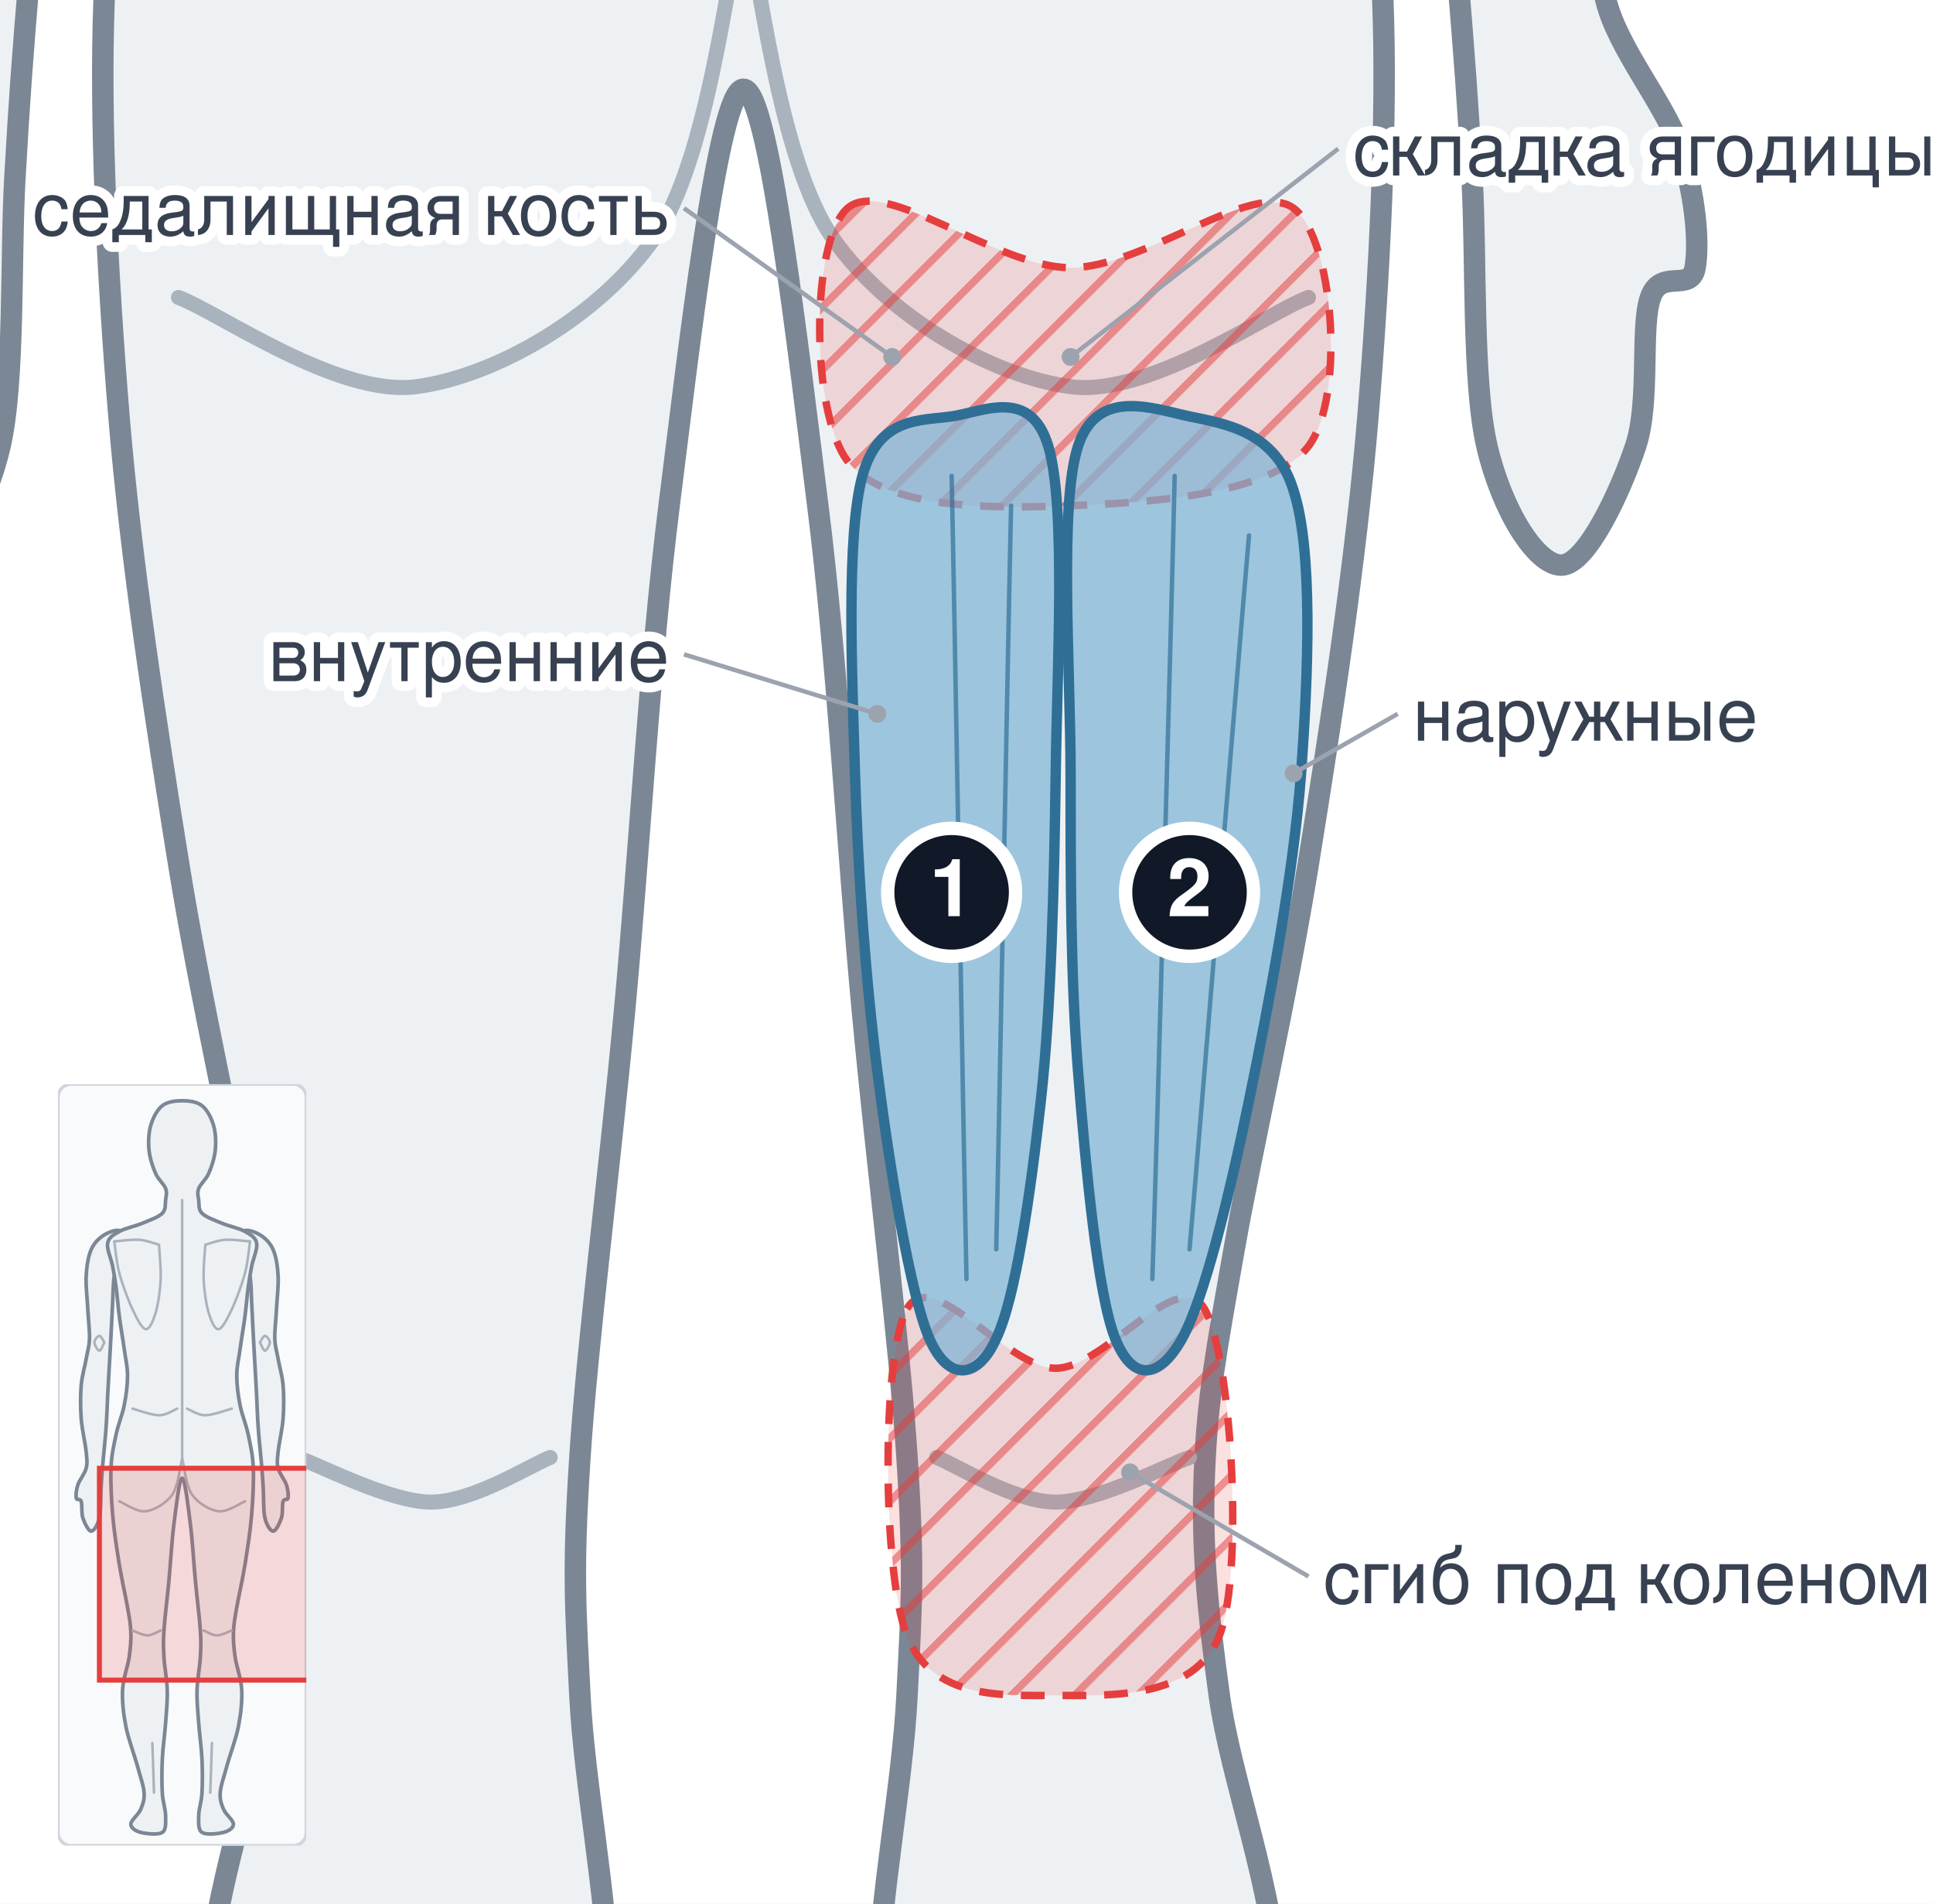
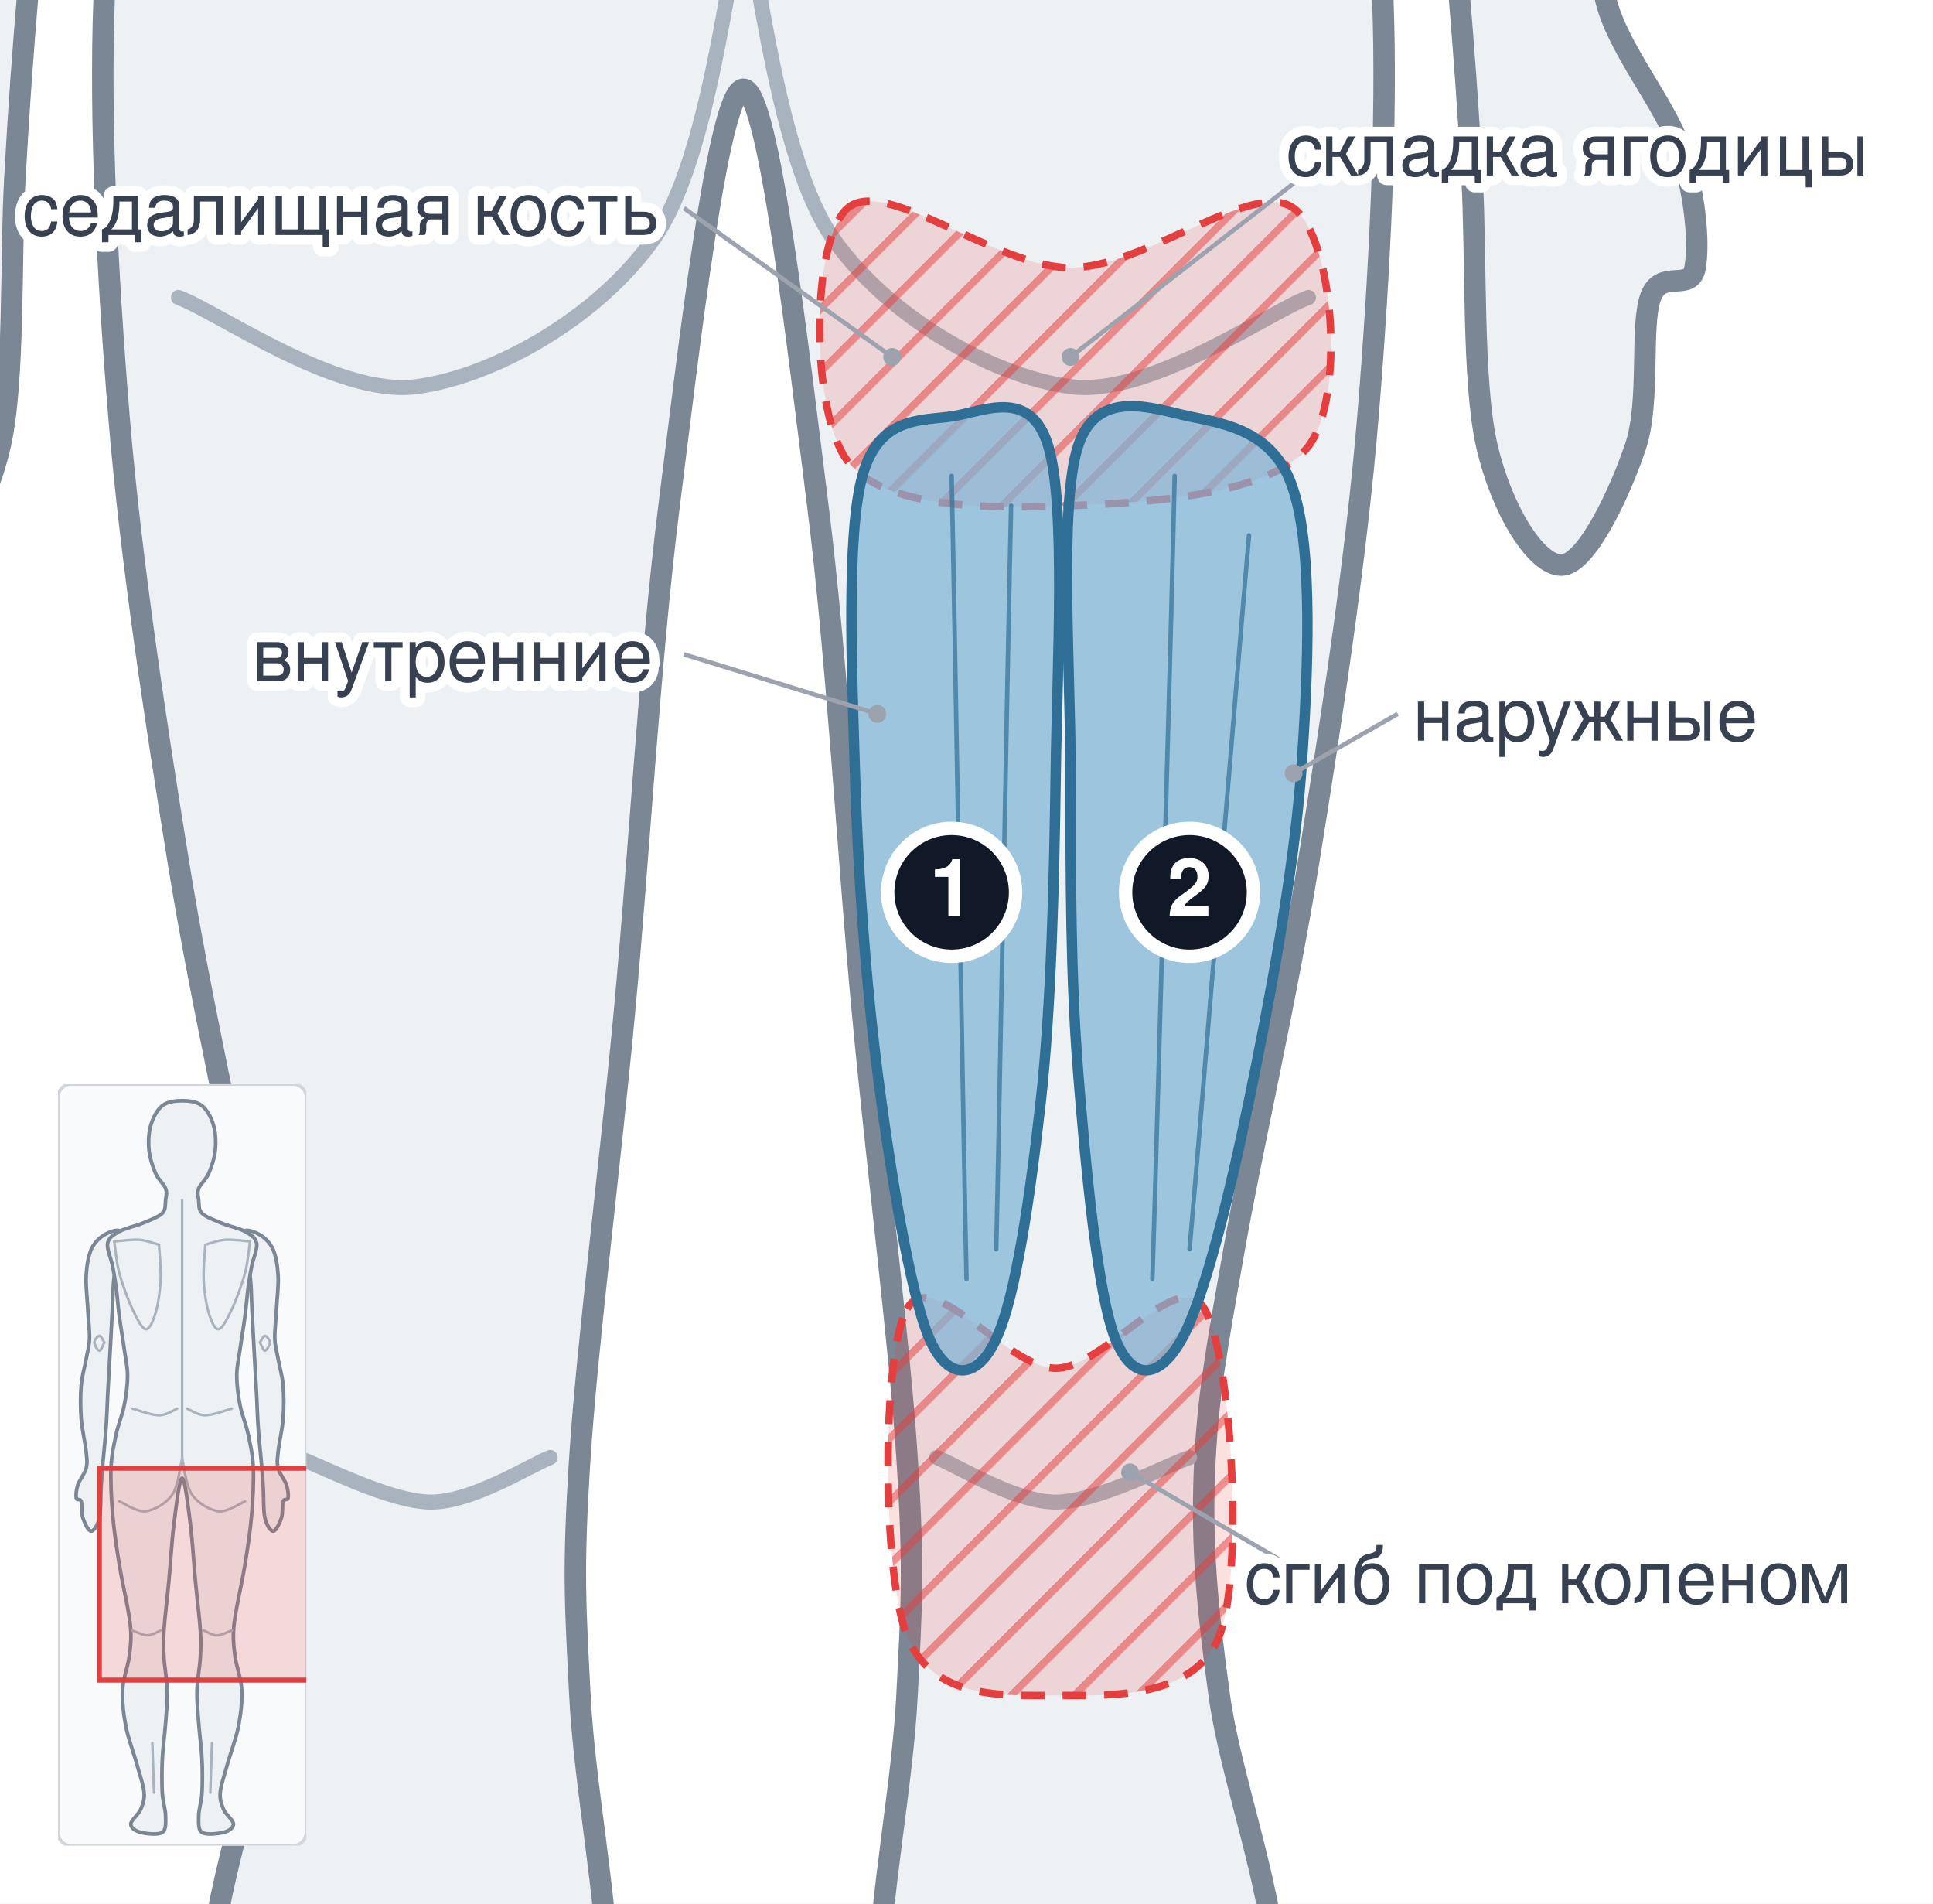
<svg xmlns="http://www.w3.org/2000/svg" viewBox="70 232 130 128" role="img">
  <defs>
    <pattern id="hatch" width="3" height="3" patternUnits="userSpaceOnUse" patternTransform="rotate(45)">
      <rect width="3" height="3" fill="#e53e3e" fill-opacity=".16" />
      <line x1="0" y1="0" x2="0" y2="3" stroke="#e53e3e" stroke-width="1" stroke-opacity=".5" />
    </pattern>
  </defs>
  <rect x="70" y="232" width="130" height="128" fill="#ffffff" />
  <g fill="#eef1f4" stroke="#7b8794" stroke-width="1.444" stroke-linejoin="round">
    <path d="M157 89C158.7 87.2 164 89.2 167 91C170 92.8 173.2 95.8 175 100C176.8 104.2 177.7 110 178 116C178.3 122 177.3 129.7 177 136C176.7 142.3 175.8 149 176 154C176.2 159 177.2 161.3 178 166C178.8 170.7 180.5 176 181 182C181.5 188 181.5 195.3 181 202C180.5 208.7 178.5 217 178 222C177.5 227 177.2 228.7 178 232C178.8 235.3 182 239 183 242C184 245 184.3 248.3 184 250C183.7 251.7 181.7 250 181 252C180.3 254 181 259 180 262C179 265 176.7 270 175 270C173.3 270 171 266.3 170 262C169 257.7 169.3 249.3 169 244C168.7 238.7 168.5 236 168 230C167.5 224 166.5 215 166 208C165.5 201 165.3 194.3 165 188C164.7 181.7 164.3 176 164 170C163.7 164 163.3 158.3 163 152C162.7 145.7 162.3 138 162 132C161.7 126 161.8 121 161 116C160.2 111 157.7 106.5 157 102C156.3 97.5 155.3 90.8 157 89Z" />
    <path d="M83 89C81.3 87.2 76 89.2 73 91C70 92.8 66.8 95.8 65 100C63.2 104.2 62.3 110 62 116C61.7 122 62.7 129.7 63 136C63.3 142.3 64.2 149 64 154C63.8 159 62.8 161.3 62 166C61.2 170.7 59.5 176 59 182C58.5 188 58.5 195.3 59 202C59.5 208.7 61.5 217 62 222C62.5 227 62.8 228.7 62 232C61.2 235.3 58 239 57 242C56 245 55.7 248.3 56 250C56.3 251.7 58.3 250 59 252C59.7 254 59 259 60 262C61 265 63.3 270 65 270C66.7 270 69 266.3 70 262C71 257.7 70.7 249.3 71 244C71.3 238.7 71.5 236 72 230C72.5 224 73.5 215 74 208C74.5 201 74.7 194.3 75 188C75.3 181.7 75.7 176 76 170C76.3 164 76.7 158.3 77 152C77.3 145.7 77.7 138 78 132C78.3 126 78.2 121 79 116C79.8 111 82.3 106.5 83 102C83.7 97.5 84.7 90.8 83 89Z" />
    <path d="M120 10C124 10 128.8 10.5 132 13C135.2 15.5 137.7 20.5 139 25C140.3 29.5 140.5 35.2 140 40C139.5 44.8 137.7 50.2 136 54C134.3 57.8 131 60.3 130 63C129 65.7 129.7 67.5 130 70C130.3 72.5 129.7 75.7 132 78C134.3 80.3 139.7 82.2 144 84C148.3 85.8 154.5 87 158 89C161.5 91 164.3 92.5 165 96C165.7 99.5 162.8 105.7 162 110C161.2 114.3 160.7 117 160 122C159.3 127 158.8 133.7 158 140C157.2 146.3 155.8 154 155 160C154.2 166 153 170.3 153 176C153 181.7 153.8 188 155 194C156.2 200 158.7 205.7 160 212C161.3 218.3 162.7 224 163 232C163.3 240 162.8 250.3 162 260C161.2 269.7 159.5 280.7 158 290C156.5 299.3 154.2 309.2 153 316C151.8 322.8 151.2 326 151 331C150.8 336 151.2 340.2 152 346C152.8 351.8 155.7 359 156 366C156.3 373 155.5 380.3 154 388C152.5 395.7 148.8 405.3 147 412C145.2 418.7 143.3 423.7 143 428C142.7 432.3 143.7 434.8 145 438C146.3 441.2 151 444.7 151 447C151 449.3 148.2 451.2 145 452C141.8 452.8 134.5 453.7 132 452C129.5 450.3 130 446 130 442C130 438 131.7 433.7 132 428C132.3 422.3 132.3 415 132 408C131.7 401 130.5 393 130 386C129.5 379 128.8 372.7 129 366C129.2 359.3 130.7 352 131 346C131.3 340 131.5 337.7 131 330C130.5 322.3 129 310.7 128 300C127 289.3 126.3 276.3 125 266C123.7 255.7 121.7 238 120 238C118.3 238 116.3 255.7 115 266C113.7 276.3 113 289.3 112 300C111 310.7 109.5 322.3 109 330C108.5 337.7 108.7 340 109 346C109.3 352 110.8 359.3 111 366C111.2 372.7 110.5 379 110 386C109.5 393 108.3 401 108 408C107.7 415 107.7 422.3 108 428C108.3 433.7 110 438 110 442C110 446 110.5 450.3 108 452C105.5 453.7 98.2 452.8 95 452C91.8 451.2 89 449.3 89 447C89 444.7 93.7 441.2 95 438C96.3 434.8 97.3 432.3 97 428C96.7 423.7 94.8 418.7 93 412C91.2 405.3 87.5 395.7 86 388C84.5 380.3 83.7 373 84 366C84.3 359 87.2 351.8 88 346C88.8 340.2 89.2 336 89 331C88.8 326 88.2 322.8 87 316C85.8 309.2 83.5 299.3 82 290C80.5 280.7 78.8 269.7 78 260C77.2 250.3 76.7 240 77 232C77.3 224 78.7 218.3 80 212C81.3 205.7 83.8 200 85 194C86.2 188 87 181.7 87 176C87 170.3 85.8 166 85 160C84.2 154 82.8 146.3 82 140C81.2 133.7 80.7 127 80 122C79.3 117 78.8 114.3 78 110C77.2 105.7 74.3 99.5 75 96C75.7 92.5 78.5 91 82 89C85.5 87 91.7 85.8 96 84C100.3 82.2 105.7 80.3 108 78C110.3 75.7 109.7 72.5 110 70C110.3 67.5 111 65.7 110 63C109 60.3 105.7 57.8 104 54C102.3 50.2 100.5 44.8 100 40C99.5 35.2 99.7 29.5 101 25C102.3 20.5 104.8 15.5 108 13C111.2 10.5 116 10 120 10Z" />
  </g>
  <g fill="none" stroke="#a9b3bd" stroke-width="1.011" stroke-linecap="round">
    <path d="M120 70C120 96 120 200 120 226" />
    <path d="M134 97C136 96.5 141.5 94.3 146 94C150.5 93.7 158.5 94.8 161 95" />
    <path d="M106 97C104 96.5 98.5 94.3 94 94C89.5 93.7 81.5 94.8 79 95" />
    <path d="M134 97C133.8 100.5 132.7 111.2 133 118C133.3 124.8 134.5 133 136 138C137.5 143 139.7 148.3 142 148C144.3 147.7 147.3 141.7 150 136C152.7 130.3 156.2 120.8 158 114C159.8 107.2 160.5 98.2 161 95" />
    <path d="M106 97C106.2 100.5 107.3 111.2 107 118C106.7 124.8 105.5 133 104 138C102.5 143 100.3 148.3 98 148C95.7 147.7 92.7 141.7 90 136C87.3 130.3 83.8 120.8 82 114C80.2 107.2 79.5 98.2 79 95" />
    <path d="M123 196C124.8 196.7 129.5 200 134 200C138.5 200 147.3 196.7 150 196" />
    <path d="M117 196C115.2 196.7 110.5 200 106 200C101.5 200 92.7 196.7 90 196" />
    <path d="M120 226C121 229.7 122.3 242.7 126 248C129.7 253.3 136.7 257.3 142 258C147.3 258.7 155.3 253 158 252" />
    <path d="M120 226C119 229.7 117.7 242.7 114 248C110.3 253.3 103.3 257.3 98 258C92.7 258.7 84.7 253 82 252" />
    <path d="M133 330C134.3 330.5 138.2 333 141 333C143.8 333 148.5 330.5 150 330" />
    <path d="M107 330C105.7 330.5 101.8 333 99 333C96.2 333 91.5 330.5 90 330" />
    <path d="M138 398C137.8 403 137.2 423 137 428" />
    <path d="M102 398C102.2 403 102.8 423 103 428" />
    <path d="M167 156C167.5 155.3 169 152 170 152C171 152 173 154.5 173 156C173 157.5 171 161 170 161C169 161 167.5 156.8 167 156" />
    <path d="M73 156C72.5 155.3 71 152 70 152C69 152 67 154.5 67 156C67 157.5 69 161 70 161C71 161 72.5 156.8 73 156" />
  </g>
  <path d="M127 246C129.5 243.8 137 250 142 250C147 250 154.3 244 157 246C159.7 248 160.5 258.7 158 262C155.5 265.3 147.2 265.8 142 266C136.8 266.2 129.5 266.3 127 263C124.5 259.7 124.5 248.2 127 246Z" fill="url(#hatch)" stroke="#e53e3e" stroke-width=".5" stroke-dasharray="1.6 1.2" />
  <path d="M131 320C132.7 317 137.7 324 141 324C144.3 324 149.2 317 151 320C152.8 323 153.7 337.7 152 342C150.3 346.3 144.5 346 141 346C137.5 346 132.7 346.3 131 342C129.3 337.7 129.3 323 131 320Z" fill="url(#hatch)" stroke="#e53e3e" stroke-width=".5" stroke-dasharray="1.6 1.2" />
  <path d="M128 264C129.1 260 131.9 260.3 134 260C136.1 259.7 139.3 258 140.5 262C141.7 266 141.1 276.7 141 284C140.9 291.3 140.7 299.7 140 306C139.3 312.3 138.3 319.3 137 322C135.8 324.7 133.8 325 132.5 322C131.2 319 129.8 310.3 129 304C128.2 297.7 127.7 290.7 127.5 284C127.3 277.3 126.9 268 128 264Z" fill="#7fb5d6" fill-opacity="0.72" stroke="#2f6f96" stroke-width=".7" stroke-linejoin="round" />
  <path d="M142.5 262C143.8 258 147.6 259.5 150 260C152.4 260.5 155.8 261 157 265C158.3 269 158 277.2 157.5 284C157 290.8 155.3 299.7 154 306C152.7 312.3 151 319.3 149.5 322C148 324.7 146.2 325 145 322C143.8 319 143 310.3 142.5 304C142 297.7 142 291 142 284C142 277 141.2 266 142.5 262Z" fill="#7fb5d6" fill-opacity="0.72" stroke="#2f6f96" stroke-width=".7" stroke-linejoin="round" />
  <g fill="none" stroke="#2f6f96" stroke-width=".3" stroke-opacity=".7" stroke-linecap="round">
    <path d="M134 264C134.2 273 134.8 309 135 318" />
    <path d="M138 266C137.8 274.3 137.2 307.7 137 316" />
    <path d="M149 264C148.8 273 147.8 309 147.5 318" />
    <path d="M154 268C153.3 276 150.7 308 150 316" />
  </g>
  <line x1="142" y1="256" x2="160" y2="242" stroke="#9ca3af" stroke-width=".3" />
  <circle cx="142" cy="256" r=".6" fill="#9ca3af" />
-   <text x="161" y="243.8" font-size="5" text-anchor="start" fill="#374151" font-family="Helvetica,Arial,sans-serif" stroke="#fff" stroke-width="1.3" paint-order="stroke" stroke-linejoin="round">складка ягодицы</text>
+   <text x="156.5" y="243.8" font-size="5" text-anchor="start" fill="#374151" font-family="Helvetica,Arial,sans-serif" stroke="#fff" stroke-width="1.3" paint-order="stroke" stroke-linejoin="round">складка ягодицы</text>
  <line x1="146" y1="331" x2="158" y2="338" stroke="#9ca3af" stroke-width=".3" />
  <circle cx="146" cy="331" r=".6" fill="#9ca3af" />
-   <text x="159" y="339.8" font-size="5" text-anchor="start" fill="#374151" font-family="Helvetica,Arial,sans-serif" stroke="#fff" stroke-width="1.3" paint-order="stroke" stroke-linejoin="round">сгиб под коленом</text>
+   <text x="153.7" y="339.8" font-size="5" text-anchor="start" fill="#374151" font-family="Helvetica,Arial,sans-serif" stroke="#fff" stroke-width="1.3" paint-order="stroke" stroke-linejoin="round">сгиб под коленом</text>
  <line x1="129" y1="280" x2="116" y2="276" stroke="#9ca3af" stroke-width=".3" />
  <circle cx="129" cy="280" r=".6" fill="#9ca3af" />
-   <text x="115" y="277.8" font-size="5" text-anchor="end" fill="#374151" font-family="Helvetica,Arial,sans-serif" stroke="#fff" stroke-width="1.3" paint-order="stroke" stroke-linejoin="round">внутренние</text>
+   <text x="87" y="277.8" font-size="5" text-anchor="start" fill="#374151" font-family="Helvetica,Arial,sans-serif" stroke="#fff" stroke-width="1.3" paint-order="stroke" stroke-linejoin="round">внутренние</text>
  <line x1="157" y1="284" x2="164" y2="280" stroke="#9ca3af" stroke-width=".3" />
  <circle cx="157" cy="284" r=".6" fill="#9ca3af" />
  <text x="165" y="281.8" font-size="5" text-anchor="start" fill="#374151" font-family="Helvetica,Arial,sans-serif" stroke="#fff" stroke-width="1.3" paint-order="stroke" stroke-linejoin="round">наружные</text>
  <line x1="130" y1="256" x2="116" y2="246" stroke="#9ca3af" stroke-width=".3" />
  <circle cx="130" cy="256" r=".6" fill="#9ca3af" />
-   <text x="115" y="247.8" font-size="5" text-anchor="end" fill="#374151" font-family="Helvetica,Arial,sans-serif" stroke="#fff" stroke-width="1.3" paint-order="stroke" stroke-linejoin="round">седалищная кость</text>
+   <text x="71.5" y="247.8" font-size="5" text-anchor="start" fill="#374151" font-family="Helvetica,Arial,sans-serif" stroke="#fff" stroke-width="1.3" paint-order="stroke" stroke-linejoin="round">седалищная кость</text>
  <circle cx="134" cy="292" r="4.3" fill="#111827" stroke="#fff" stroke-width="0.9" />
  <text x="134" y="293.6" font-size="5.4" font-weight="700" text-anchor="middle" fill="#fff" font-family="Helvetica,Arial,sans-serif">1</text>
  <circle cx="150" cy="292" r="4.3" fill="#111827" stroke="#fff" stroke-width="0.9" />
  <text x="150" y="293.6" font-size="5.4" font-weight="700" text-anchor="middle" fill="#fff" font-family="Helvetica,Arial,sans-serif">2</text>
  <svg x="73.9" y="304.9" width="16.7" height="51.2" viewBox="45 0 150 460">
    <rect x="45" y="0" width="150" height="460" rx="8" fill="#f8fafc" stroke="#d1d5db" stroke-width="2" />
    <g fill="#eef1f4" stroke="#7b8794" stroke-width="2.2" stroke-linejoin="round">
      <path d="M157 89C158.7 87.2 164 89.2 167 91C170 92.8 173.2 95.8 175 100C176.8 104.2 177.7 110 178 116C178.3 122 177.3 129.7 177 136C176.7 142.3 175.8 149 176 154C176.2 159 177.2 161.3 178 166C178.8 170.7 180.5 176 181 182C181.5 188 181.5 195.3 181 202C180.5 208.7 178.5 217 178 222C177.5 227 177.2 228.7 178 232C178.8 235.3 182 239 183 242C184 245 184.3 248.3 184 250C183.7 251.7 181.7 250 181 252C180.3 254 181 259 180 262C179 265 176.7 270 175 270C173.3 270 171 266.3 170 262C169 257.7 169.3 249.3 169 244C168.7 238.7 168.5 236 168 230C167.5 224 166.5 215 166 208C165.5 201 165.3 194.3 165 188C164.7 181.7 164.3 176 164 170C163.7 164 163.3 158.3 163 152C162.7 145.7 162.3 138 162 132C161.7 126 161.8 121 161 116C160.2 111 157.7 106.5 157 102C156.3 97.5 155.3 90.8 157 89Z" />
      <path d="M83 89C81.3 87.2 76 89.2 73 91C70 92.8 66.8 95.8 65 100C63.2 104.2 62.3 110 62 116C61.7 122 62.7 129.7 63 136C63.3 142.3 64.2 149 64 154C63.8 159 62.8 161.3 62 166C61.2 170.7 59.5 176 59 182C58.5 188 58.5 195.3 59 202C59.5 208.7 61.5 217 62 222C62.5 227 62.8 228.7 62 232C61.2 235.3 58 239 57 242C56 245 55.7 248.3 56 250C56.3 251.7 58.3 250 59 252C59.7 254 59 259 60 262C61 265 63.3 270 65 270C66.7 270 69 266.3 70 262C71 257.7 70.7 249.3 71 244C71.3 238.7 71.5 236 72 230C72.5 224 73.5 215 74 208C74.5 201 74.7 194.3 75 188C75.3 181.7 75.7 176 76 170C76.3 164 76.7 158.3 77 152C77.3 145.7 77.7 138 78 132C78.3 126 78.2 121 79 116C79.8 111 82.3 106.5 83 102C83.7 97.5 84.7 90.8 83 89Z" />
      <path d="M120 10C124 10 128.8 10.5 132 13C135.2 15.5 137.7 20.5 139 25C140.3 29.5 140.5 35.2 140 40C139.5 44.8 137.7 50.2 136 54C134.3 57.8 131 60.3 130 63C129 65.7 129.7 67.5 130 70C130.3 72.5 129.7 75.7 132 78C134.3 80.3 139.7 82.2 144 84C148.3 85.8 154.5 87 158 89C161.5 91 164.3 92.5 165 96C165.7 99.5 162.8 105.7 162 110C161.2 114.3 160.7 117 160 122C159.3 127 158.8 133.7 158 140C157.2 146.3 155.8 154 155 160C154.2 166 153 170.3 153 176C153 181.7 153.8 188 155 194C156.2 200 158.7 205.7 160 212C161.3 218.3 162.7 224 163 232C163.3 240 162.8 250.3 162 260C161.2 269.7 159.5 280.7 158 290C156.5 299.3 154.2 309.2 153 316C151.8 322.8 151.2 326 151 331C150.8 336 151.2 340.2 152 346C152.8 351.8 155.7 359 156 366C156.3 373 155.5 380.3 154 388C152.5 395.7 148.8 405.3 147 412C145.2 418.7 143.3 423.7 143 428C142.7 432.3 143.7 434.8 145 438C146.3 441.2 151 444.7 151 447C151 449.3 148.2 451.2 145 452C141.8 452.8 134.5 453.7 132 452C129.5 450.3 130 446 130 442C130 438 131.7 433.7 132 428C132.3 422.3 132.3 415 132 408C131.7 401 130.5 393 130 386C129.5 379 128.8 372.7 129 366C129.2 359.3 130.7 352 131 346C131.3 340 131.5 337.7 131 330C130.5 322.3 129 310.7 128 300C127 289.3 126.3 276.3 125 266C123.7 255.7 121.7 238 120 238C118.3 238 116.3 255.7 115 266C113.7 276.3 113 289.3 112 300C111 310.7 109.5 322.3 109 330C108.5 337.7 108.7 340 109 346C109.3 352 110.8 359.3 111 366C111.2 372.7 110.5 379 110 386C109.5 393 108.3 401 108 408C107.7 415 107.7 422.3 108 428C108.3 433.7 110 438 110 442C110 446 110.5 450.3 108 452C105.5 453.7 98.2 452.8 95 452C91.8 451.2 89 449.3 89 447C89 444.7 93.7 441.2 95 438C96.3 434.8 97.3 432.3 97 428C96.7 423.7 94.8 418.7 93 412C91.2 405.3 87.5 395.7 86 388C84.5 380.3 83.7 373 84 366C84.3 359 87.2 351.8 88 346C88.8 340.2 89.2 336 89 331C88.8 326 88.2 322.8 87 316C85.8 309.2 83.5 299.3 82 290C80.5 280.7 78.8 269.7 78 260C77.2 250.3 76.7 240 77 232C77.3 224 78.7 218.3 80 212C81.3 205.7 83.8 200 85 194C86.2 188 87 181.7 87 176C87 170.3 85.8 166 85 160C84.2 154 82.8 146.3 82 140C81.2 133.7 80.7 127 80 122C79.3 117 78.8 114.3 78 110C77.2 105.7 74.3 99.5 75 96C75.7 92.5 78.5 91 82 89C85.5 87 91.7 85.8 96 84C100.3 82.2 105.7 80.3 108 78C110.3 75.7 109.7 72.5 110 70C110.3 67.5 111 65.7 110 63C109 60.3 105.7 57.8 104 54C102.3 50.2 100.5 44.8 100 40C99.5 35.2 99.7 29.5 101 25C102.3 20.5 104.8 15.5 108 13C111.2 10.5 116 10 120 10Z" />
    </g>
    <g fill="none" stroke="#a9b3bd" stroke-width="1.54" stroke-linecap="round">
      <path d="M120 70C120 96 120 200 120 226" />
      <path d="M134 97C136 96.5 141.5 94.3 146 94C150.5 93.7 158.5 94.8 161 95" />
      <path d="M106 97C104 96.5 98.5 94.3 94 94C89.5 93.7 81.5 94.8 79 95" />
      <path d="M134 97C133.8 100.5 132.7 111.2 133 118C133.3 124.8 134.5 133 136 138C137.5 143 139.7 148.3 142 148C144.3 147.7 147.3 141.7 150 136C152.7 130.3 156.2 120.8 158 114C159.8 107.2 160.5 98.2 161 95" />
      <path d="M106 97C106.2 100.5 107.3 111.2 107 118C106.7 124.8 105.5 133 104 138C102.5 143 100.3 148.3 98 148C95.7 147.7 92.7 141.7 90 136C87.3 130.3 83.8 120.8 82 114C80.2 107.2 79.5 98.2 79 95" />
      <path d="M123 196C124.8 196.7 129.5 200 134 200C138.5 200 147.3 196.7 150 196" />
      <path d="M117 196C115.2 196.7 110.5 200 106 200C101.5 200 92.7 196.7 90 196" />
      <path d="M120 226C121 229.7 122.3 242.7 126 248C129.7 253.3 136.7 257.3 142 258C147.3 258.7 155.3 253 158 252" />
      <path d="M120 226C119 229.7 117.7 242.7 114 248C110.3 253.3 103.3 257.3 98 258C92.7 258.7 84.7 253 82 252" />
      <path d="M133 330C134.3 330.5 138.2 333 141 333C143.8 333 148.5 330.5 150 330" />
      <path d="M107 330C105.7 330.5 101.8 333 99 333C96.2 333 91.5 330.5 90 330" />
      <path d="M138 398C137.8 403 137.2 423 137 428" />
      <path d="M102 398C102.2 403 102.8 423 103 428" />
      <path d="M167 156C167.5 155.3 169 152 170 152C171 152 173 154.5 173 156C173 157.5 171 161 170 161C169 161 167.5 156.8 167 156" />
      <path d="M73 156C72.5 155.3 71 152 70 152C69 152 67 154.5 67 156C67 157.5 69 161 70 161C71 161 72.5 156.8 73 156" />
    </g>
    <rect x="70" y="232" width="130" height="128" fill="#e53e3e" fill-opacity=".18" stroke="#e53e3e" stroke-width="3" />
  </svg>
</svg>
